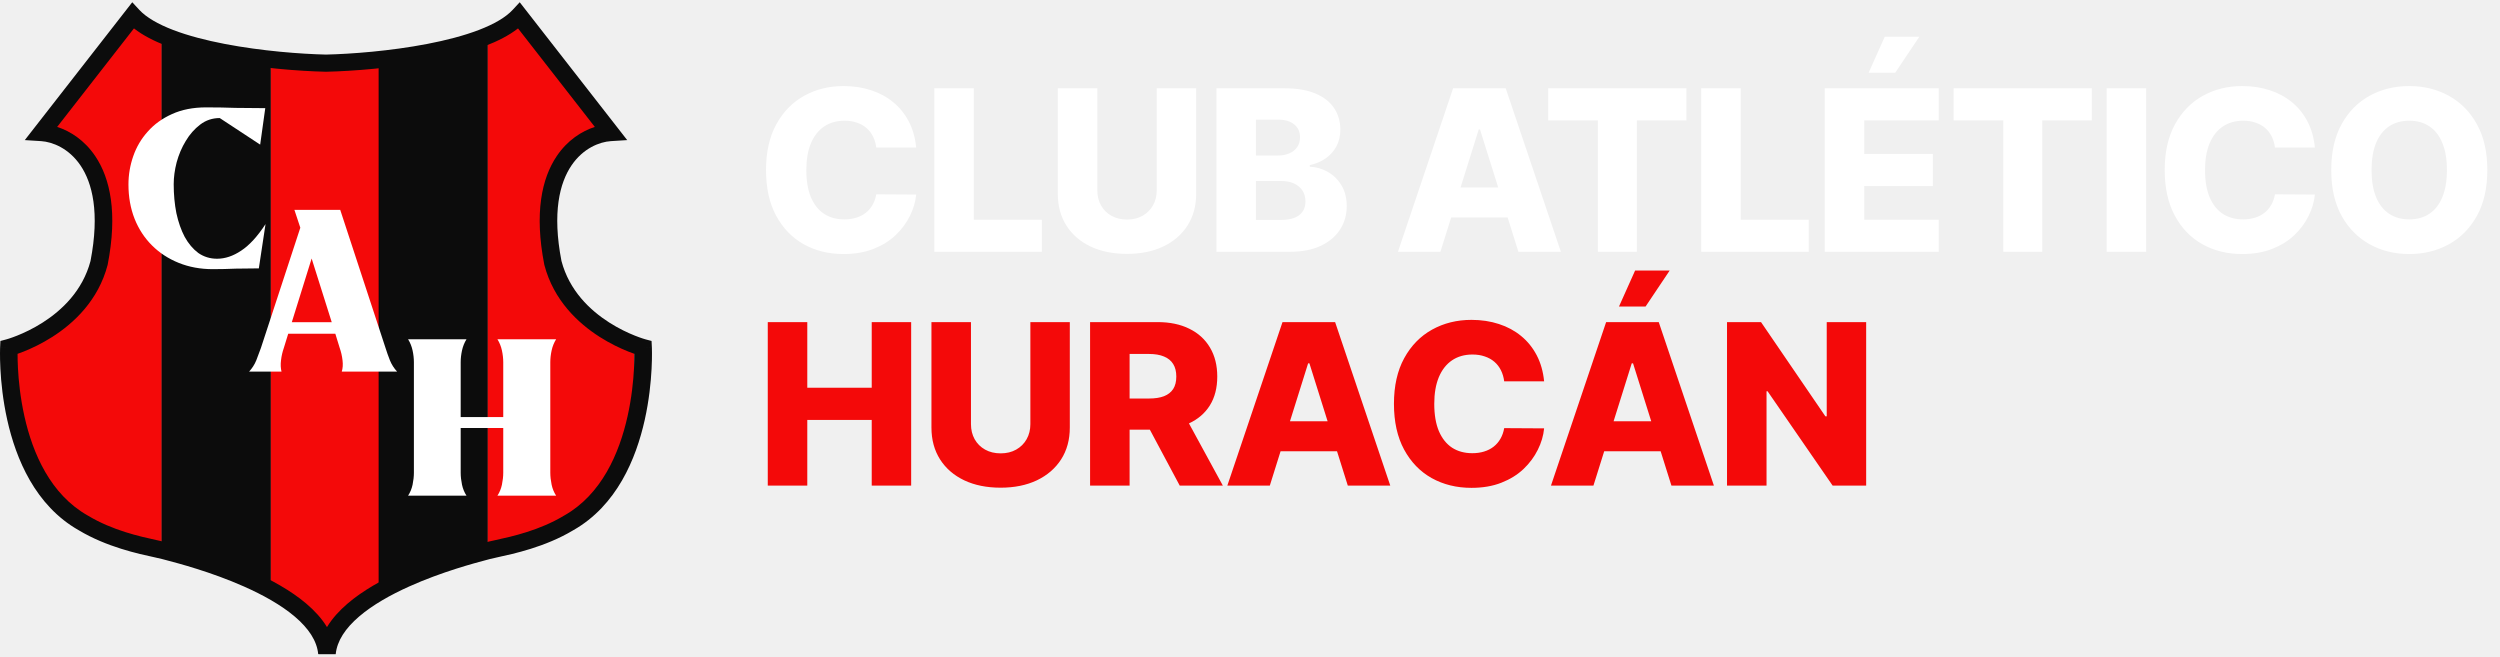
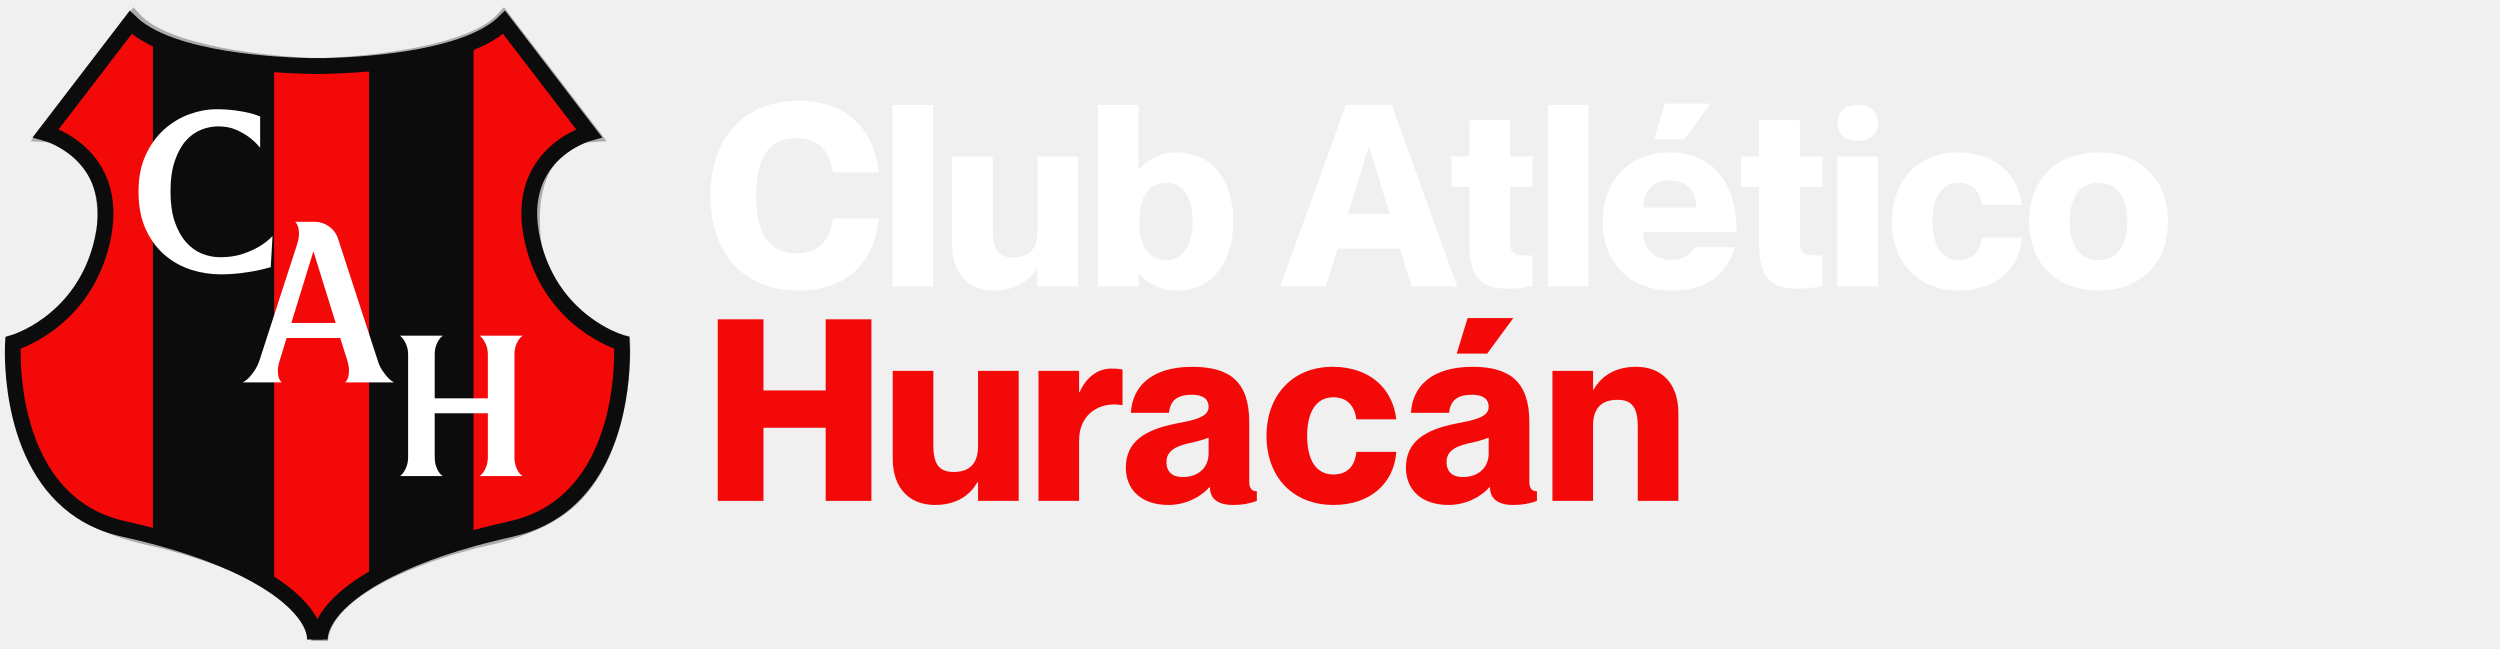
- <svg xmlns="http://www.w3.org/2000/svg" width="556" height="146" viewBox="0 0 556 146" fill="none">
-   <mask id="mask0_2_41" style="mask-type:alpha" maskUnits="userSpaceOnUse" x="3" y="3" width="139" height="142">
-     <path d="M30.433 3.893C37.545 11.708 61.195 14.143 72.342 14.395C83.489 14.143 107.138 11.708 114.251 3.893L134.028 29.742C128.116 30.124 117.349 36.421 121.576 58.557C125.291 72.964 141.144 77.281 141.144 77.281C141.144 77.281 142.504 105.939 125.029 116.029C117.914 120.398 109.647 121.542 107.345 122.218C105.043 122.894 73.964 130.384 72.551 144.895C71.243 130.384 39.641 122.894 37.339 122.218C35.037 121.542 26.77 120.398 19.655 116.029C2.179 105.939 3.54 77.281 3.54 77.281C3.54 77.281 19.393 72.964 23.108 58.557C27.335 36.421 16.568 30.124 10.655 29.742L30.433 3.893Z" fill="#C4C4C4" />
-     <path d="M72.551 14.399C72.482 14.398 72.412 14.396 72.342 14.395M72.342 14.395C61.195 14.143 37.545 11.708 30.433 3.893L10.655 29.742C16.568 30.124 27.335 36.421 23.108 58.557C19.393 72.964 3.54 77.281 3.54 77.281C3.54 77.281 2.179 105.939 19.655 116.029C26.77 120.398 35.037 121.542 37.339 122.218C39.641 122.894 71.243 130.384 72.551 144.895C73.964 130.384 105.043 122.894 107.345 122.218C109.647 121.542 117.914 120.398 125.029 116.029C142.504 105.939 141.144 77.281 141.144 77.281C141.144 77.281 125.291 72.964 121.576 58.557C117.349 36.421 128.116 30.124 134.028 29.742L114.251 3.893C107.138 11.708 83.489 14.143 72.342 14.395ZM72.342 14.395C72.272 14.396 72.202 14.398 72.133 14.399" stroke="black" />
-   </mask>
-   <g mask="url(#mask0_2_41)">
-     <path d="M60.132 9.618H84.293V140.95H60.132V9.618Z" fill="#F40909" />
-     <path fill-rule="evenodd" clip-rule="evenodd" d="M84.215 9.696H60.21V140.872H84.215V9.696ZM60.132 9.618V140.95H84.293V9.618H60.132Z" fill="black" />
-     <path d="M84.293 9.618H108.455V140.95H84.293V9.618Z" fill="#0C0C0C" />
-     <path fill-rule="evenodd" clip-rule="evenodd" d="M108.377 9.696H84.372V140.872H108.377V9.696ZM84.293 9.618V140.95H108.455V9.618H84.293Z" fill="black" />
-     <path d="M35.97 9.618H60.132V140.95H35.97V9.618Z" fill="#0C0C0C" />
-     <path fill-rule="evenodd" clip-rule="evenodd" d="M60.053 9.696H36.048V140.872H60.053V9.696ZM35.97 9.618V140.95H60.132V9.618H35.97Z" fill="black" />
-     <path d="M3.336 3.895H35.97V140.95H3.336V3.895Z" fill="#F40909" />
-     <path fill-rule="evenodd" clip-rule="evenodd" d="M35.892 3.973H3.414V140.872H35.892V3.973ZM3.336 3.895V140.95H35.97V3.895H3.336Z" fill="black" />
-     <path d="M108.455 3.895H141.089V140.95H108.455V3.895Z" fill="#F40909" />
-     <path fill-rule="evenodd" clip-rule="evenodd" d="M141.011 3.973H108.533V140.872H141.011V3.973ZM108.455 3.895V140.95H141.089V3.895H108.455Z" fill="black" />
+ <svg xmlns="http://www.w3.org/2000/svg" viewBox="0 0 7129.3 1848">
+   <defs>
+     <style>.cls-1{fill:#c4c4c4;}.cls-12,.cls-2{fill:none;}.cls-2{stroke:#000;}.cls-3{mask:url(#mask);}.cls-4,.cls-8,.cls-9{opacity:0.3;}.cls-11,.cls-5{fill:#f40909;}.cls-10,.cls-11,.cls-12,.cls-6,.cls-8{fill-rule:evenodd;}.cls-10,.cls-7,.cls-8{fill:#0c0c0c;}.cls-13,.cls-9{fill:#fff;}.cls-12{stroke:#0c0c0c;stroke-miterlimit:10;stroke-width:45px;}</style>
+     <mask id="mask" x="60.6" y="61.97" width="1690.56" height="1758.57" maskUnits="userSpaceOnUse">
+       <g id="mask0_3_7" data-name="mask0 3 7">
+         <path class="cls-1" d="M392.86,62.76c87.21,97.42,377.2,127.78,513.87,130.91,136.69-3.13,426.66-33.49,513.88-130.91L1663.11,385c-72.49,4.75-204.52,83.25-152.68,359.2,45.55,179.6,239.93,233.41,239.93,233.41s16.68,357.26-197.59,483c-87.25,54.46-188.62,68.72-216.84,77.16S926.62,1639.6,909.3,1820.49c-16-180.89-403.53-274.25-431.76-282.68S348,1515.11,260.7,1460.65c-214.27-125.78-197.59-483-197.59-483S257.49,923.8,303,744.2c51.84-276-80.19-354.45-152.69-359.2Z" />
+         <path class="cls-2" d="M909.3,193.73l-2.57-.06m0,0c-136.67-3.13-426.66-33.49-513.87-130.91L150.35,385c72.5,4.75,204.53,83.25,152.69,359.2C257.49,923.8,63.11,977.61,63.11,977.61s-16.68,357.26,197.59,483c87.25,54.46,188.61,68.72,216.84,77.16S893.26,1639.6,909.3,1820.49c17.32-180.89,398.4-274.25,426.63-282.68s129.59-22.7,216.84-77.16c214.27-125.78,197.59-483,197.59-483S1556,923.8,1510.43,744.2c-51.84-276,80.19-354.45,152.68-359.2L1420.61,62.76C1333.39,160.18,1043.42,190.54,906.73,193.67Zm0,0-2.56.06" />
+       </g>
+     </mask>
+   </defs>
+   <g id="Layer_1" data-name="Layer 1">
+     <g class="cls-3">
+       <g class="cls-4">
+         <path class="cls-5" d="M757,134.13h296.27V1771.32H757Z" />
+         <path class="cls-6" d="M1052.32,135.11H758V1770.35h294.35Zm-295.31-1V1771.32h296.27V134.13Z" />
+         <path class="cls-7" d="M1053.28,134.13h296.26V1771.32H1053.28Z" />
+         <path class="cls-6" d="M1348.58,135.11H1054.24V1770.35h294.34Zm-295.3-1V1771.32h296.26V134.13Z" />
+         <path class="cls-7" d="M460.75,134.13H757V1771.32H460.75Z" />
+         <path class="cls-6" d="M756.05,135.11H461.71V1770.35H756.05Zm-295.3-1V1771.32H757V134.13Z" />
+         <path class="cls-5" d="M60.6,62.79H460.75V1771.32H60.6Z" />
+         <path class="cls-6" d="M459.79,63.76H61.56V1770.35H459.79Zm-399.19-1V1771.32H460.75V62.79Z" />
+         <path class="cls-5" d="M1349.54,62.78h400.15V1771.32H1349.54Z" />
+         <path class="cls-6" d="M1748.73,63.75H1350.5v1706.6h398.23Zm-399.19-1V1771.32h400.15V62.78Z" />
+       </g>
+     </g>
+     <path class="cls-8" d="M1437,20.46l293.07,382.2-44.55,2.87c-30.24,1.94-75.54,19.36-107.58,67.69-31.92,48.16-52.7,130.19-27.08,264.69,21.48,82.17,77.63,136.32,130.18,170.43a419.84,419.84,0,0,0,69.58,36.26c9.16,3.73,16.62,6.37,21.7,8,2.54.84,4.49,1.44,5.75,1.82l1.37.4.2.06.07,0h0l16.76,4.55.82,17.26-23.94,1.12c23.94-1.12,23.94-1.11,23.94-1.1v.36c0,.21,0,.51,0,.89,0,.77.07,1.87.11,3.29.07,2.83.14,6.93.16,12.16,0,10.45-.15,25.42-1.09,43.74a877.33,877.33,0,0,1-18.66,141.22c-23.62,107.67-76.27,237.34-194.73,305.74-76.11,46.53-164,65.75-206.68,75.07-9.47,2.07-16.71,3.65-21.11,5-1.9.55-5.1,1.41-9.43,2.58-31.19,8.41-121.09,32.63-210.16,73.32-50.72,23.18-99.79,51.11-136.9,83.49S938.77,1791,935.15,1828l-47.71-.18c-3.33-36.83-26.18-71.64-63.87-104.17-37.53-32.39-87.28-60.33-138.76-83.52-89.7-40.41-180.25-64.56-212.52-73.17-4.78-1.27-8.28-2.21-10.31-2.79-4.39-1.3-11.64-2.88-21.11-5-42.67-9.32-130.57-28.54-206.68-75.07-118.46-68.4-171.1-198.07-194.72-305.74A878.63,878.63,0,0,1,20.8,1037.23c-.94-18.32-1.13-33.29-1.09-43.74,0-5.23.1-9.33.17-12.16,0-1.42.08-2.52.11-3.29,0-.38,0-.68,0-.89v-.36s0,0,23.93,1.1L20,976.77l.82-17.26L37.61,955h0l.28-.08,1.37-.4c1.26-.38,3.21-1,5.75-1.82,5.08-1.68,12.54-4.32,21.7-8a419.41,419.41,0,0,0,69.57-36.26C188.88,874.23,245,820.08,266.51,737.91c25.61-134.5,4.83-216.53-27.09-264.68-32-48.34-77.34-65.76-107.57-67.7l-44.56-2.87L380.36,20.46l19.36,21.22c18.85,20.67,50.5,39.4,92.12,55.62,41.18,16,90,28.84,141,38.8C733.41,155.74,840.1,164,908.67,165.54c68.57-1.57,175.26-9.8,275.79-29.44,51-10,99.86-22.75,141-38.8,41.62-16.22,73.26-34.95,92.11-55.62ZM908.67,213.13l2.14,0v-.09c70.72-1.68,179.64-10.13,282.9-30.3,52.7-10.29,104.53-23.75,149.31-41.2,33.81-13.18,64.88-29.11,89.32-48.63l209.45,273.14c-35.84,11.74-74.64,36.83-103.9,81-41,61.82-61.29,157.84-34,300.46l.15.75.18.73c25.35,98.08,92,161.12,150.57,199.13a468,468,0,0,0,77.62,40.47c6.56,2.67,12.38,4.86,17.3,6.61,0,9.62-.2,23.14-1,39.58a830.62,830.62,0,0,1-17.63,133.52c-22.71,103.55-71.27,216.71-172.24,274.87l-.28.17-.27.16c-67.73,41.5-142.42,58.09-187.45,68.1-12,2.66-21.92,4.86-29,6.95-1.52.44-4.26,1.17-8.08,2.2-29.68,8-124.5,33.41-218,76.12-52.76,24.11-106.48,54.31-148.5,91-22.06,19.25-41.57,40.88-55.85,64.94-14.36-24.12-34.07-45.76-56.37-65-42.47-36.66-96.9-66.84-150.39-90.94-94.17-42.42-189.9-67.83-220.42-75.93-4.14-1.1-7.08-1.88-8.66-2.34-7.09-2.09-17-4.29-29-6.95-45-10-119.71-26.6-187.44-68.1l-.28-.16-.28-.17C157.57,1385,109,1271.88,86.29,1168.33a831.76,831.76,0,0,1-17.63-133.52c-.84-16.44-1-30-1-39.58,4.92-1.75,10.75-3.94,17.3-6.61a467.56,467.56,0,0,0,77.62-40.47c58.58-38,125.22-101,150.57-199.13l.19-.73.14-.75c27.3-142.62,7-238.64-34-300.46-29.27-44.16-68.06-69.25-103.91-81L385,93c24.43,19.52,55.5,35.45,89.31,48.63,44.79,17.45,96.62,30.91,149.31,41.2,103.26,20.17,212.19,28.62,282.9,30.3v.09Z" />
+     <path class="cls-9" d="M698.94,1044.54a103,103,0,0,0,19.66-31.37q7-18.23,12.64-34.27L838.66,645.59,822.51,596h125L1071,978.9Q1076,995,1083,1013.17a103.19,103.19,0,0,0,19.67,31.37h-151q4.21-13.86,2.11-31.37a158.56,158.56,0,0,0-7.73-34.27l-11.93-39.39H805.66L793.72,978.9a159.14,159.14,0,0,0-7.72,34.27q-2.1,17.52,1.41,31.37ZM924.31,907.42l-54.76-176.5-54.06,176.5Z" />
+     <path class="cls-9" d="M1132.54,1388.42a89.8,89.8,0,0,0,12.26-30.31,166,166,0,0,0,3.6-33.14V1018.28a155.92,155.92,0,0,0-3.6-32.43,97.89,97.89,0,0,0-12.26-31h159.32a97.66,97.66,0,0,0-12.26,31,156,156,0,0,0-3.61,32.43v152.29h116.06V1018.28a155.92,155.92,0,0,0-3.6-32.43,97.87,97.87,0,0,0-12.25-31h160a97.42,97.42,0,0,0-12.26,31,155.29,155.29,0,0,0-3.61,32.43V1325a165.33,165.33,0,0,0,3.61,33.14,89.39,89.39,0,0,0,12.26,30.31h-160a89.78,89.78,0,0,0,12.25-30.31,166,166,0,0,0,3.6-33.14V1200.89H1276V1325a166.06,166.06,0,0,0,3.61,33.14,89.6,89.6,0,0,0,12.26,30.31Z" />
+     <path class="cls-9" d="M619,341.53a84.87,84.87,0,0,0-53.3,18.05,156.88,156.88,0,0,0-39.42,45.51,230.94,230.94,0,0,0-24.82,59.23,247.82,247.82,0,0,0-8,60.67,419.58,419.58,0,0,0,7.3,80.17q8,37.56,22.63,65.73,15.33,28.17,37.23,44.79a86.86,86.86,0,0,0,51.11,15.89q32.85,0,65.7-22.39,33.58-22.39,66.44-73.68L725.55,758.29q-31.39,0-62.79.72-31.39,1.46-62.78,1.45-50.38,0-92.72-17.34t-73-48.39q-30.66-31.07-47.45-73.67Q370,577.71,370,525.71A240.89,240.89,0,0,1,383.15,447a198,198,0,0,1,39.42-67.89q26.28-30.34,65.71-48.4,40.15-18.78,93.45-18.78,43.8,0,80.3,1.45,37.23.72,81,.72L729.2,415.2Z" />
  </g>
-   <path fill-rule="evenodd" clip-rule="evenodd" d="M115.586 0.5L139.488 31.159L135.854 31.389C133.388 31.545 129.694 32.942 127.081 36.82C124.478 40.682 122.783 47.263 124.872 58.053C126.624 64.644 131.203 68.987 135.489 71.724C137.632 73.091 139.667 74.034 141.163 74.633C141.91 74.932 142.518 75.143 142.933 75.278C143.14 75.346 143.299 75.394 143.402 75.424C143.453 75.439 143.491 75.45 143.513 75.456L143.53 75.461L143.536 75.463L143.538 75.463L143.539 75.463L143.539 75.464L144.906 75.829L144.973 77.213L143.021 77.303C144.973 77.213 144.973 77.214 144.973 77.215L144.973 77.217L144.973 77.223L144.974 77.243C144.975 77.261 144.976 77.284 144.977 77.315C144.979 77.377 144.982 77.465 144.985 77.579C144.992 77.806 144.998 78.135 145 78.554C145.003 79.393 144.987 80.594 144.91 82.063C144.757 84.997 144.362 89.026 143.388 93.391C141.462 102.029 137.168 112.43 127.507 117.917C121.3 121.65 114.131 123.191 110.651 123.939C109.879 124.105 109.288 124.232 108.93 124.336C108.775 124.38 108.514 124.45 108.16 124.543C105.617 125.217 98.285 127.161 91.021 130.425C86.884 132.284 82.883 134.525 79.856 137.123C76.817 139.731 74.954 142.529 74.66 145.5L70.768 145.486C70.497 142.531 68.633 139.74 65.559 137.129C62.499 134.531 58.441 132.29 54.243 130.43C46.928 127.188 39.542 125.251 36.91 124.56C36.521 124.458 36.235 124.383 36.07 124.336C35.712 124.232 35.121 124.105 34.349 123.939C30.869 123.191 23.7 121.65 17.493 117.917C7.832 112.43 3.538 102.029 1.612 93.391C0.638 89.026 0.243 84.997 0.09 82.063C0.013 80.594 -0.003 79.393 0 78.554C0.002 78.135 0.008 77.806 0.015 77.579C0.018 77.465 0.021 77.377 0.023 77.315C0.024 77.284 0.025 77.261 0.026 77.243L0.027 77.223L0.027 77.215C0.027 77.214 0.027 77.213 1.979 77.303L0.027 77.213L0.094 75.829L1.461 75.464L1.461 75.463L1.462 75.463L1.464 75.463C1.467 75.462 1.475 75.46 1.487 75.456C1.509 75.45 1.547 75.439 1.598 75.424C1.701 75.394 1.86 75.346 2.067 75.278C2.482 75.143 3.09 74.932 3.837 74.633C5.333 74.034 7.368 73.091 9.511 71.724C13.797 68.987 18.377 64.644 20.128 58.053C22.217 47.263 20.522 40.682 17.919 36.82C15.306 32.942 11.612 31.545 9.146 31.389L5.512 31.159L29.414 0.5L30.993 2.202C32.53 3.86 35.111 5.362 38.505 6.664C41.864 7.951 45.846 8.977 50.008 9.776C58.207 11.351 66.908 12.012 72.5 12.138C78.092 12.012 86.793 11.351 94.992 9.776C99.154 8.977 103.136 7.951 106.495 6.664C109.889 5.362 112.47 3.86 114.007 2.202L115.586 0.5ZM72.5 15.955C72.558 15.957 72.617 15.958 72.674 15.959L72.675 15.951C78.442 15.817 87.325 15.139 95.747 13.521C100.044 12.695 104.271 11.616 107.923 10.216C110.681 9.159 113.215 7.88 115.207 6.315L132.289 28.226C129.366 29.167 126.203 31.18 123.816 34.722C120.473 39.682 118.817 47.384 121.044 58.825L121.055 58.885L121.071 58.943C123.138 66.812 128.573 71.868 133.351 74.918C135.746 76.447 138.012 77.496 139.681 78.164C140.215 78.378 140.691 78.553 141.092 78.694C141.093 79.466 141.076 80.55 141.007 81.869C140.862 84.657 140.486 88.47 139.569 92.579C137.717 100.886 133.756 109.964 125.522 114.63L125.499 114.642L125.477 114.656C119.953 117.984 113.862 119.316 110.19 120.118C109.21 120.332 108.402 120.509 107.824 120.676C107.7 120.711 107.476 120.77 107.165 120.852C104.745 121.491 97.011 123.532 89.387 126.959C85.084 128.893 80.703 131.315 77.276 134.257C75.476 135.801 73.886 137.536 72.721 139.465C71.549 137.531 69.942 135.794 68.124 134.25C64.66 131.309 60.221 128.888 55.858 126.955C48.178 123.552 40.371 121.513 37.882 120.863C37.544 120.775 37.305 120.713 37.176 120.676C36.598 120.509 35.79 120.332 34.81 120.118C31.138 119.316 25.047 117.984 19.523 114.656L19.501 114.642L19.478 114.63C11.244 109.964 7.283 100.886 5.431 92.579C4.514 88.47 4.138 84.657 3.993 81.869C3.924 80.55 3.907 79.466 3.908 78.694C4.309 78.553 4.785 78.378 5.319 78.164C6.988 77.496 9.254 76.447 11.649 74.918C16.427 71.868 21.862 66.812 23.929 58.943L23.945 58.885L23.956 58.825C26.183 47.384 24.527 39.682 21.184 34.722C18.797 31.18 15.634 29.167 12.711 28.226L29.793 6.315C31.785 7.88 34.319 9.159 37.077 10.216C40.729 11.616 44.956 12.695 49.253 13.521C57.675 15.139 66.558 15.817 72.325 15.951L72.326 15.959C72.383 15.958 72.442 15.957 72.5 15.955Z" fill="#0C0C0C" />
-   <path d="M55.396 82.649C56.083 81.908 56.617 81.07 56.999 80.134C57.38 79.159 57.724 78.242 58.029 77.384L66.79 50.646L65.473 46.668H75.665L85.742 77.384C86.009 78.242 86.334 79.159 86.716 80.134C87.097 81.07 87.632 81.908 88.319 82.649H76.008C76.237 81.908 76.295 81.07 76.18 80.134C76.066 79.159 75.856 78.242 75.55 77.384L74.577 74.224H64.099L63.125 77.384C62.82 78.242 62.61 79.159 62.496 80.134C62.381 81.07 62.419 81.908 62.61 82.649H55.396ZM73.775 71.65L69.309 57.492L64.9 71.65H73.775Z" fill="white" />
-   <path d="M90.757 110.235C91.228 109.519 91.561 108.708 91.757 107.803C91.953 106.861 92.051 105.975 92.051 105.145V80.543C92.051 79.714 91.953 78.847 91.757 77.942C91.561 77.037 91.228 76.207 90.757 75.453H103.75C103.28 76.207 102.947 77.037 102.751 77.942C102.555 78.847 102.457 79.714 102.457 80.543V92.759H111.922V80.543C111.922 79.714 111.824 78.847 111.628 77.942C111.432 77.037 111.099 76.207 110.629 75.453H123.681C123.21 76.207 122.877 77.037 122.681 77.942C122.485 78.847 122.387 79.714 122.387 80.543V105.145C122.387 105.975 122.485 106.861 122.681 107.803C122.877 108.708 123.21 109.519 123.681 110.235H110.629C111.099 109.519 111.432 108.708 111.628 107.803C111.824 106.861 111.922 105.975 111.922 105.145V95.191H102.457V105.145C102.457 105.975 102.555 106.861 102.751 107.803C102.947 108.708 103.28 109.519 103.75 110.235H90.757Z" fill="white" />
-   <path d="M48.872 26.255C47.245 26.255 45.796 26.738 44.526 27.704C43.256 28.669 42.184 29.886 41.311 31.354C40.438 32.783 39.763 34.367 39.286 36.105C38.85 37.805 38.632 39.427 38.632 40.972C38.632 43.251 38.83 45.395 39.227 47.404C39.664 49.412 40.279 51.17 41.073 52.676C41.906 54.183 42.918 55.38 44.109 56.269C45.34 57.118 46.729 57.543 48.277 57.543C50.063 57.543 51.849 56.945 53.636 55.747C55.462 54.55 57.267 52.58 59.054 49.837L57.565 59.687C55.858 59.687 54.152 59.706 52.445 59.745C50.738 59.822 49.031 59.861 47.324 59.861C44.586 59.861 42.065 59.398 39.763 58.471C37.461 57.543 35.476 56.249 33.809 54.588C32.142 52.927 30.852 50.957 29.939 48.678C29.026 46.361 28.569 43.811 28.569 41.03C28.569 38.867 28.927 36.762 29.641 34.715C30.355 32.667 31.427 30.852 32.856 29.268C34.285 27.646 36.071 26.352 38.215 25.386C40.398 24.382 42.938 23.88 45.836 23.88C48.218 23.88 50.401 23.918 52.385 23.995C54.41 24.034 56.613 24.053 58.994 24.053L57.863 32.165L48.872 26.255Z" fill="white" />
-   <path d="M203.76 32.811H194.882C194.764 31.9 194.521 31.077 194.154 30.343C193.787 29.609 193.302 28.982 192.698 28.461C192.094 27.94 191.378 27.544 190.55 27.271C189.733 26.987 188.827 26.845 187.833 26.845C186.069 26.845 184.548 27.277 183.27 28.141C182.003 29.005 181.027 30.254 180.34 31.888C179.665 33.521 179.328 35.498 179.328 37.818C179.328 40.233 179.671 42.257 180.358 43.891C181.056 45.512 182.033 46.737 183.288 47.566C184.554 48.383 186.052 48.791 187.78 48.791C188.75 48.791 189.632 48.667 190.425 48.418C191.23 48.17 191.935 47.809 192.538 47.335C193.154 46.85 193.657 46.264 194.048 45.577C194.45 44.879 194.728 44.092 194.882 43.216L203.76 43.269C203.606 44.879 203.138 46.465 202.357 48.028C201.588 49.59 200.528 51.017 199.179 52.307C197.83 53.585 196.184 54.603 194.243 55.361C192.313 56.118 190.1 56.497 187.602 56.497C184.312 56.497 181.364 55.775 178.76 54.331C176.168 52.875 174.12 50.756 172.616 47.974C171.113 45.193 170.362 41.807 170.362 37.818C170.362 33.817 171.125 30.426 172.652 27.644C174.179 24.863 176.245 22.75 178.849 21.305C181.453 19.861 184.371 19.139 187.602 19.139C189.804 19.139 191.84 19.447 193.71 20.062C195.58 20.666 197.226 21.554 198.646 22.726C200.067 23.886 201.221 25.312 202.109 27.005C202.996 28.698 203.547 30.633 203.76 32.811ZM207.789 56V19.636H216.578V48.862H231.706V56H207.789ZM257.255 19.636H266.027V43.092C266.027 45.802 265.382 48.164 264.091 50.176C262.801 52.177 261.002 53.727 258.694 54.828C256.385 55.917 253.704 56.462 250.65 56.462C247.561 56.462 244.862 55.917 242.554 54.828C240.245 53.727 238.452 52.177 237.174 50.176C235.895 48.164 235.256 45.802 235.256 43.092V19.636H244.045V42.328C244.045 43.583 244.317 44.702 244.862 45.684C245.418 46.666 246.194 47.436 247.188 47.992C248.182 48.548 249.336 48.827 250.65 48.827C251.964 48.827 253.112 48.548 254.095 47.992C255.089 47.436 255.864 46.666 256.421 45.684C256.977 44.702 257.255 43.583 257.255 42.328V19.636ZM270.535 56V19.636H285.699C288.421 19.636 290.7 20.021 292.535 20.791C294.381 21.56 295.766 22.637 296.689 24.022C297.625 25.407 298.092 27.011 298.092 28.834C298.092 30.219 297.802 31.456 297.222 32.545C296.642 33.622 295.843 34.516 294.825 35.226C293.807 35.936 292.629 36.433 291.292 36.717V37.072C292.76 37.144 294.115 37.54 295.358 38.262C296.613 38.984 297.619 39.99 298.376 41.281C299.134 42.559 299.513 44.074 299.513 45.826C299.513 47.779 299.015 49.525 298.021 51.064C297.027 52.591 295.589 53.798 293.706 54.686C291.824 55.562 289.54 56 286.853 56H270.535ZM279.324 48.916H284.758C286.663 48.916 288.066 48.554 288.966 47.832C289.877 47.11 290.333 46.104 290.333 44.814C290.333 43.879 290.114 43.074 289.676 42.399C289.238 41.713 288.617 41.186 287.812 40.819C287.007 40.44 286.042 40.251 284.917 40.251H279.324V48.916ZM279.324 34.587H284.189C285.148 34.587 286.001 34.427 286.746 34.107C287.492 33.788 288.072 33.326 288.486 32.722C288.912 32.119 289.126 31.391 289.126 30.538C289.126 29.319 288.693 28.36 287.829 27.662C286.965 26.963 285.799 26.614 284.331 26.614H279.324V34.587ZM320.346 56H310.9L323.17 19.636H334.871L347.14 56H337.694L329.153 28.798H328.869L320.346 56ZM319.086 41.689H338.83V48.365H319.086V41.689ZM344.324 26.774V19.636H375.059V26.774H364.033V56H355.368V26.774H344.324ZM378.352 56V19.636H387.141V48.862H402.269V56H378.352ZM405.819 56V19.636H431.174V26.774H414.608V34.231H429.877V41.387H414.608V48.862H431.174V56H405.819ZM415.584 16.174L419.171 8.166H426.859L421.497 16.174H415.584ZM434.488 26.774V19.636H465.223V26.774H454.197V56H445.532V26.774H434.488ZM477.305 19.636V56H468.516V19.636H477.305ZM514.83 32.811H505.952C505.834 31.9 505.591 31.077 505.224 30.343C504.857 29.609 504.372 28.982 503.768 28.461C503.165 27.94 502.449 27.544 501.62 27.271C500.803 26.987 499.898 26.845 498.903 26.845C497.14 26.845 495.619 27.277 494.34 28.141C493.074 29.005 492.097 30.254 491.411 31.888C490.736 33.521 490.398 35.498 490.398 37.818C490.398 40.233 490.742 42.257 491.428 43.891C492.127 45.512 493.103 46.737 494.358 47.566C495.625 48.383 497.122 48.791 498.85 48.791C499.821 48.791 500.703 48.667 501.496 48.418C502.301 48.17 503.005 47.809 503.609 47.335C504.224 46.85 504.727 46.264 505.118 45.577C505.52 44.879 505.799 44.092 505.952 43.216L514.83 43.269C514.676 44.879 514.209 46.465 513.428 48.028C512.658 49.59 511.599 51.017 510.249 52.307C508.9 53.585 507.254 54.603 505.313 55.361C503.384 56.118 501.17 56.497 498.673 56.497C495.382 56.497 492.434 55.775 489.83 54.331C487.238 52.875 485.19 50.756 483.687 47.974C482.183 45.193 481.432 41.807 481.432 37.818C481.432 33.817 482.195 30.426 483.722 27.644C485.249 24.863 487.315 22.75 489.919 21.305C492.523 19.861 495.441 19.139 498.673 19.139C500.874 19.139 502.91 19.447 504.781 20.062C506.651 20.666 508.296 21.554 509.717 22.726C511.137 23.886 512.291 25.312 513.179 27.005C514.067 28.698 514.617 30.633 514.83 32.811ZM553.181 37.818C553.181 41.819 552.412 45.211 550.873 47.992C549.334 50.774 547.251 52.887 544.623 54.331C542.007 55.775 539.071 56.497 535.816 56.497C532.549 56.497 529.608 55.769 526.992 54.313C524.376 52.857 522.298 50.744 520.759 47.974C519.232 45.193 518.469 41.807 518.469 37.818C518.469 33.817 519.232 30.426 520.759 27.644C522.298 24.863 524.376 22.75 526.992 21.305C529.608 19.861 532.549 19.139 535.816 19.139C539.071 19.139 542.007 19.861 544.623 21.305C547.251 22.75 549.334 24.863 550.873 27.644C552.412 30.426 553.181 33.817 553.181 37.818ZM544.197 37.818C544.197 35.451 543.86 33.45 543.185 31.817C542.522 30.183 541.563 28.946 540.308 28.106C539.066 27.265 537.568 26.845 535.816 26.845C534.076 26.845 532.579 27.265 531.324 28.106C530.069 28.946 529.105 30.183 528.43 31.817C527.767 33.45 527.436 35.451 527.436 37.818C527.436 40.186 527.767 42.186 528.43 43.82C529.105 45.453 530.069 46.69 531.324 47.531C532.579 48.371 534.076 48.791 535.816 48.791C537.568 48.791 539.066 48.371 540.308 47.531C541.563 46.69 542.522 45.453 543.185 43.82C543.86 42.186 544.197 40.186 544.197 37.818Z" fill="white" />
-   <path d="M170.752 108V71.636H179.541V86.231H193.87V71.636H202.641V108H193.87V93.387H179.541V108H170.752ZM229.154 71.636H237.925V95.092C237.925 97.802 237.28 100.164 235.99 102.176C234.699 104.177 232.9 105.727 230.592 106.828C228.284 107.917 225.603 108.462 222.549 108.462C219.459 108.462 216.76 107.917 214.452 106.828C212.144 105.727 210.35 104.177 209.072 102.176C207.794 100.164 207.154 97.802 207.154 95.092V71.636H215.944V94.328C215.944 95.583 216.216 96.701 216.76 97.684C217.317 98.666 218.092 99.436 219.086 99.992C220.081 100.549 221.235 100.827 222.549 100.827C223.863 100.827 225.011 100.549 225.993 99.992C226.988 99.436 227.763 98.666 228.319 97.684C228.876 96.701 229.154 95.583 229.154 94.328V71.636ZM242.434 108V71.636H257.455C260.178 71.636 262.527 72.128 264.504 73.11C266.493 74.081 268.026 75.478 269.103 77.3C270.18 79.112 270.719 81.26 270.719 83.746C270.719 86.267 270.168 88.41 269.067 90.173C267.966 91.925 266.404 93.263 264.38 94.186C262.356 95.097 259.959 95.553 257.189 95.553H247.689V88.629H255.555C256.881 88.629 257.988 88.457 258.876 88.114C259.775 87.758 260.456 87.226 260.917 86.516C261.379 85.794 261.61 84.87 261.61 83.746C261.61 82.621 261.379 81.692 260.917 80.958C260.456 80.212 259.775 79.656 258.876 79.289C257.976 78.91 256.869 78.721 255.555 78.721H251.223V108H242.434ZM262.906 91.381L271.961 108H262.373L253.496 91.381H262.906ZM282.405 108H272.959L285.228 71.636H296.929L309.198 108H299.752L291.212 80.798H290.928L282.405 108ZM281.144 93.689H300.889V100.365H281.144V93.689ZM343.412 84.811H334.534C334.416 83.9 334.173 83.077 333.806 82.343C333.44 81.609 332.954 80.982 332.35 80.461C331.747 79.94 331.031 79.544 330.202 79.271C329.385 78.987 328.48 78.845 327.485 78.845C325.722 78.845 324.201 79.277 322.922 80.141C321.656 81.005 320.679 82.254 319.993 83.888C319.318 85.521 318.98 87.498 318.98 89.818C318.98 92.233 319.324 94.257 320.01 95.891C320.709 97.512 321.685 98.737 322.94 99.566C324.207 100.383 325.704 100.791 327.432 100.791C328.403 100.791 329.285 100.667 330.078 100.418C330.883 100.17 331.587 99.809 332.191 99.335C332.806 98.85 333.309 98.264 333.7 97.577C334.102 96.879 334.381 96.092 334.534 95.216L343.412 95.269C343.258 96.879 342.791 98.465 342.01 100.028C341.24 101.59 340.181 103.017 338.831 104.307C337.482 105.585 335.837 106.603 333.895 107.361C331.966 108.118 329.752 108.497 327.255 108.497C323.964 108.497 321.016 107.775 318.412 106.331C315.82 104.875 313.772 102.756 312.269 99.974C310.766 97.193 310.014 93.807 310.014 89.818C310.014 85.817 310.777 82.426 312.304 79.644C313.831 76.862 315.897 74.749 318.501 73.305C321.105 71.861 324.023 71.139 327.255 71.139C329.456 71.139 331.492 71.447 333.363 72.062C335.233 72.666 336.878 73.554 338.299 74.726C339.719 75.886 340.873 77.312 341.761 79.005C342.649 80.698 343.199 82.633 343.412 84.811ZM354.38 108H344.934L357.203 71.636H368.904L381.173 108H371.727L363.186 80.798H362.902L354.38 108ZM353.119 93.689H372.863V100.365H353.119V93.689ZM360.061 68.174L363.648 60.166H371.336L365.974 68.174H360.061ZM415.036 71.636V108H407.579L393.108 87.013H392.877V108H384.088V71.636H391.652L405.963 92.588H406.265V71.636H415.036Z" fill="#F40909" />
+   <g id="Layer_2" data-name="Layer 2">
+     <path class="cls-10" d="M1374.28,108.32v1420.2q-12.08,3.17-23.78,6.4c-131.76,36.43-229.12,78.64-298.18,121q-12.49,7.68-23.78,15.37V183.24q11.58-.87,23.78-1.93c93.49-8.19,210.57-25.69,298.18-63v-10Z" />
+     <path class="cls-11" d="M1052.32,181.31V1656q-12.49,7.68-23.78,15.37c-68.23,46.38-103.38,92.18-113.41,130h-19.9c-10-37.84-45.2-83.66-113.48-130.06q-11.29-7.68-23.78-15.36V181.3q12.18,1.06,23.78,1.93c58.5,4.38,104.84,5.13,124,5.22h.09a.89.89,0,0,0,.23,0c19.9-.13,65.4-.94,122.51-5.21Q1040.12,182.37,1052.32,181.31Z" />
+     <path class="cls-11" d="M1772.3,977.57v76.92c-8.72,132.86-58.64,397.27-314.5,453.87q-43.79,9.69-83.52,20.16-12.08,3.17-23.78,6.4V96.32l106-8,223.1,291.08S1449.89,442.24,1524,707.72C1581.86,914.72,1757,972.85,1772.3,977.57Z" />
+     <path class="cls-11" d="M458.16,94.32V1534.46l-22.15-6q-39.72-10.44-83.45-20.14c-294.72-65.2-316.2-406.12-316.2-504.11,0-16.71.63-26.36.63-26.36s188.85-53.64,249.33-270.17C360.47,442.24,130.8,379.4,130.8,379.4L353.9,88.32Z" />
+     <path class="cls-10" d="M781.75,183.23V1671.28q-11.29-7.68-23.78-15.36c-69.35-42.57-167.23-85-299.81-121.46l-22.15-6V108.32h22.15v9.23C545.93,155.38,663.88,173.06,758,181.3Q770.15,182.36,781.75,183.23Z" />
+     <path class="cls-12" d="M912,1823.72a86.67,86.67,0,0,1,3.09-22.38c10-37.83,45.18-83.63,113.41-130q11.3-7.69,23.78-15.37c69.06-42.4,166.42-84.61,298.18-121q11.71-3.23,23.78-6.4,39.75-10.45,83.52-20.16c255.86-56.6,305.78-321,314.5-453.87,3-46.28,1.07-76.6,1.07-76.6s-.37-.1-1.07-.32c-15.3-4.72-190.44-62.85-248.26-269.85-74.15-265.48,155.52-328.32,155.52-328.32L1456.46,88.32l-18.82-24.56A212.06,212.06,0,0,1,1407,88.32a311.35,311.35,0,0,1-34.85,20q-10.49,5.21-21.69,10c-87.61,37.33-204.69,54.83-298.18,63q-12.18,1-23.78,1.93c-57.11,4.27-102.61,5.08-122.51,5.21h-.32c-6.84.05-10.56,0-10.56,0" />
+     <path class="cls-12" d="M898.32,1823.72a86.67,86.67,0,0,0-3.09-22.38c-10-37.84-45.2-83.66-113.48-130.06q-11.29-7.68-23.78-15.36c-69.35-42.57-167.23-85-299.81-121.46q-10.92-3-22.15-6-39.72-10.44-83.45-20.14c-294.72-65.2-316.2-406.12-316.2-504.11,0-16.71.63-26.36.63-26.36s188.85-53.64,249.33-270.17C360.47,442.24,130.8,379.4,130.8,379.4L353.9,88.32l18.82-24.56a212.06,212.06,0,0,0,30.6,24.56,311.35,311.35,0,0,0,34.85,20q9.69,4.8,20,9.23C545.93,155.38,663.88,173.06,758,181.3q12.18,1.06,23.78,1.93c58.5,4.38,104.84,5.13,124,5.22h.09a.89.89,0,0,0,.23,0c6,0,9.19,0,9.19,0" />
+   </g>
+   <g id="Layer_3" data-name="Layer 3">
+     <path class="cls-13" d="M984.31,1090.45q5.79-5.13,8.36-14.13,2.55-7.71,2.56-19.91t-5.13-29.55l-19.91-62.94H817.32l-19.27,62.94q-5.79,17.36-5.78,29.55t2.57,19.91q2.55,9,8.35,14.13H692.71a86.34,86.34,0,0,0,18-14.13,181.56,181.56,0,0,0,15.42-19.91,118.38,118.38,0,0,0,14.13-29.55L847.5,696.08q5.14-17.34,5.14-29.23t-2.57-19.59a33.37,33.37,0,0,0-8.35-14.77h54.6A70.91,70.91,0,0,1,938.39,646a68,68,0,0,1,26,36l112.41,344.91q5.13,17.36,13.48,29.55a180.34,180.34,0,0,0,15.42,19.91,68.39,68.39,0,0,0,18,14.13Zm-27-169.57L893.75,716.63,830.81,920.88Z" />
+     <path class="cls-13" d="M627.54,733.54q36.6,0,64.23-9.32t46.88-20.87a179.51,179.51,0,0,0,38.54-30.19l-5.14,88.64q-19.26,5.78-41.75,10.27-19.9,3.85-45.92,7.07a465.82,465.82,0,0,1-56.84,3.21A272.47,272.47,0,0,1,546,769.5a215.6,215.6,0,0,1-74.82-41.1q-33.74-28.26-54.92-73.23T395,546.63q0-60.37,20.56-104.7t53-73.22a218.29,218.29,0,0,1,71.61-43q39.18-14.12,75.79-14.13a406.48,406.48,0,0,1,54.28,3.21q23.44,3.22,39.5,7.07a203.11,203.11,0,0,1,32.12,10.28v89.28a176.12,176.12,0,0,0-31.48-30.19Q695,379.63,673.14,370t-50.74-9.63A132.14,132.14,0,0,0,573.58,370q-24.42,9.64-43.67,31.48T498.43,459q-12.21,35.66-12.2,87.68,0,50.75,12.2,86.06t32.12,57.81q19.91,22.49,45.28,32.76A136.59,136.59,0,0,0,627.54,733.54Z" />
+     <path class="cls-13" d="M1478.27,970.23a69.69,69.69,0,0,0-7.86,17.12q-3.36,10.39-3.37,25.55v289.15q0,15.15,3.37,25.82a68.76,68.76,0,0,0,7.86,17.41,41.38,41.38,0,0,0,11.79,12.35H1368.23a45.18,45.18,0,0,0,11.23-12.35,76.14,76.14,0,0,0,8.14-17.41q3.64-10.65,3.65-25.82V1178.53H1239.66v123.52q0,15.15,3.37,25.82a68.41,68.41,0,0,0,7.86,17.41,41.13,41.13,0,0,0,11.79,12.35H1140.84a45,45,0,0,0,11.23-12.35,76.14,76.14,0,0,0,8.14-17.41q3.64-10.65,3.65-25.82V1012.9q0-15.17-3.65-25.55a77.6,77.6,0,0,0-8.14-17.12,54.48,54.48,0,0,0-11.23-12.91h121.84a48.74,48.74,0,0,0-11.79,12.86,69.25,69.25,0,0,0-7.86,17.09q-3.37,10.35-3.37,25.45v123.14h151.59V1012.72q0-15.11-3.65-25.45a77.53,77.53,0,0,0-8.14-17.09,54.81,54.81,0,0,0-11.23-12.86h121.83A49,49,0,0,0,1478.27,970.23Z" />
+     <path class="cls-13" d="M2271.34,394c-86.18,0-115.14,66.62-115.14,163.66,0,97.76,29,164.38,115.14,164.38,69.51,0,95.58-41.27,104.27-99.21H2506c-11.59,121.66-86.9,205.66-228.83,205.66-163.66,0-251.28-114.41-251.28-270.83,0-155.69,87.62-270.11,251.28-270.11,141.21,0,216.52,84,228.83,204.21H2375.61C2366.2,435.29,2340.13,394,2271.34,394Z" />
+     <path class="cls-13" d="M2660.92,299.15V816.92H2545.06V299.15Z" />
+     <path class="cls-13" d="M3074.41,446.15V816.92H2958.54V763.33h-1.44c-19.56,34-55.76,65.17-121.66,65.17-71.69,0-120.21-47.07-120.21-131.79V446.15h115.86V659.77c0,55.76,19.56,74.59,57.94,74.59,44.17,0,69.51-22.45,69.51-73.86V446.15Z" />
+     <path class="cls-13" d="M3516.86,631.53c0,121.66-63,197-161.49,197-53.58,0-92.69-29-107.17-48.52h-1.45v36.94H3130.89V299.15h115.86V483.08h1.45c14.48-19.55,53.59-48.52,107.17-48.52C3453.86,434.56,3516.86,509.88,3516.86,631.53Zm-115.86,0c0-72.41-29-110.07-76-110.07s-76,37.66-76,110.07,29,110.07,76,110.07S3401,704,3401,631.53Z" />
+     <path class="cls-13" d="M3814.49,709l-33.32,107.9H3650.83l187.55-517.77h130.35l186.83,517.77H4025.21L3991.9,709Zm148.45-99.21-58.66-191.18h-1.45l-58.65,191.18Z" />
+     <path class="cls-13" d="M4306.19,533.05V686.57c0,42,15.21,42,64.45,42v86.9c-21,4.34-39.11,8-71.69,8-84.73,0-108.63-44.89-108.63-128.17V533.05h-51.41v-86.9h51.41V342.6h115.87V446.15h64.45v86.9Z" />
+     <path class="cls-13" d="M4530,299.15V816.92H4414.09V299.15Z" />
+     <path class="cls-13" d="M4831.91,704.67h115.14c-20.27,74.59-78.2,123.83-178.86,123.83-123.11,0-197.69-81.1-197.69-197,0-113,73.13-197,191.17-197,126.73,0,191.18,92.7,191.18,227.39H4686.36c0,52.14,38.38,79.65,79.66,79.65C4805.84,741.6,4824.67,722.78,4831.91,704.67Zm-145.55-113H4837c0-51.42-31.14-77.49-75.31-77.49S4686.36,540.29,4686.36,591.71Zm117.31-194.8h-86.9l31.14-101.38h130.35Z" />
+     <path class="cls-13" d="M5132.44,533.05V686.57c0,42,15.21,42,64.45,42v86.9c-21,4.34-39.1,8-71.69,8-84.73,0-108.62-44.89-108.62-128.17V533.05h-51.42v-86.9h51.42V342.6h115.86V446.15h64.45v86.9Z" />
+     <path class="cls-13" d="M5239.62,350.56c0-33.31,25.34-51.41,57.93-51.41s57.93,18.1,57.93,51.41c0,34-25.35,51.42-57.93,51.42S5239.62,384.6,5239.62,350.56Zm115.86,95.59V816.92H5239.62V446.15Z" />
+     <path class="cls-13" d="M5585.75,521.46c-47.79,0-74.58,40.55-74.58,110.07s26.07,110.07,74.58,110.07c46.35,0,62.28-31.13,65.9-64.45h113.69c-5.79,87.63-72.41,151.35-178.86,151.35-117.31,0-191.18-81.1-191.18-197,0-115.14,73.87-197,188.28-197,107.9,0,172.35,63.73,181.76,149.9H5651.65C5648,554.77,5632.1,521.46,5585.75,521.46Z" />
+     <path class="cls-13" d="M5984.76,828.5c-123.83,0-198.42-81.83-198.42-197s74.59-197,198.42-197c123.1,0,197.69,81.83,197.69,197S6107.86,828.5,5984.76,828.5Zm0-86.9c50.69,0,81.83-38.38,81.83-110.07s-31.14-110.07-81.83-110.07c-51.42,0-82.56,38.38-82.56,110.07S5933.34,741.6,5984.76,741.6Z" />
+     <path class="cls-5" d="M2177.2,910.62v202.76h177.41V910.62H2485v517.77H2354.61V1219.83H2177.2v208.56H2046.85V910.62Z" />
+     <path class="cls-5" d="M2905,1057.62v370.77H2789.1V1374.8h-1.45c-19.55,34-55.76,65.18-121.66,65.18-71.69,0-120.21-47.07-120.21-131.8V1057.62h115.87v213.63c0,55.76,19.55,74.59,57.93,74.59,44.17,0,69.52-22.45,69.52-73.87V1057.62Z" />
+     <path class="cls-5" d="M3201.13,1054v101.39h-1.44c-59.38-10.87-122.39,21.72-122.39,100.65v172.35H2961.44V1057.62H3077.3v60.83h1.45c18.11-41.27,50-67.34,90.52-67.34C3179.41,1051.11,3188.1,1051.11,3201.13,1054Z" />
+     <path class="cls-5" d="M3399.55,1125.7c-42,0-62.28,15.93-65.9,51.41H3225c3.62-71,54.31-131.07,175.24-131.07,104.28,0,162.21,40.55,162.21,157.14v170.18c0,19.55,7.25,27.51,21.73,27.51v27.52C3561,1437.08,3540,1440,3516.86,1440c-52.14,0-66.62-24.62-66.62-50.69h-1.45c-23.89,27.51-67.34,50.69-116.59,50.69-78.2,0-121.65-44.18-121.65-106.45,0-73.87,54.31-107.9,141.21-125.28,47.79-9.42,94.86-16.66,94.86-47.8C3446.62,1138.73,3431.41,1125.7,3399.55,1125.7ZM3446.62,1293v-44.89c-14.48,5.79-32.59,10.86-59.38,16.65-45.62,10.14-60.83,29-60.83,52.14,0,30.42,18.1,43.45,46.35,43.45C3422.72,1360.32,3446.62,1328.46,3446.62,1293Z" />
+     <path class="cls-5" d="M3802.17,1132.94c-47.79,0-74.58,40.55-74.58,110.07s26.07,110.07,74.58,110.07c46.35,0,62.28-31.14,65.9-64.45h113.69C3976,1376.25,3909.35,1440,3802.9,1440c-117.31,0-191.18-81.11-191.18-197,0-115.14,73.87-197,188.28-197,107.9,0,172.35,63.72,181.76,149.9H3868.07C3864.45,1166.25,3848.52,1132.94,3802.17,1132.94Z" />
+     <path class="cls-5" d="M4198.28,1125.7c-42,0-62.28,15.93-65.9,51.41H4023.76c3.62-71,54.31-131.07,175.24-131.07,104.28,0,162.21,40.55,162.21,157.14v170.18c0,19.55,7.24,27.51,21.73,27.51v27.52c-23.18,8.69-44.18,11.59-67.35,11.59-52.14,0-66.62-24.62-66.62-50.69h-1.45c-23.9,27.51-67.35,50.69-116.59,50.69-78.21,0-121.65-44.18-121.65-106.45,0-73.87,54.31-107.9,141.21-125.28,47.79-9.42,94.86-16.66,94.86-47.8C4245.35,1138.73,4230.14,1125.7,4198.28,1125.7ZM4245.35,1293v-44.89c-14.48,5.79-32.59,10.86-59.38,16.65-45.62,10.14-60.83,29-60.83,52.14,0,30.42,18.1,43.45,46.35,43.45C4221.45,1360.32,4245.35,1328.46,4245.35,1293Zm70.24-386L4241,1008.38h-86.89L4185.24,907Z" />
+     <path class="cls-5" d="M4786.29,1177.83v250.56H4670.42V1214.77c0-55.76-19.55-74.59-57.93-74.59-44.17,0-69.52,22.45-69.52,73.86v214.35H4427.11V1057.62H4543v53.59h1.45c19.55-34,55.76-65.17,121.66-65.17C4737.77,1046,4786.29,1093.11,4786.29,1177.83Z" />
+   </g>
</svg>
